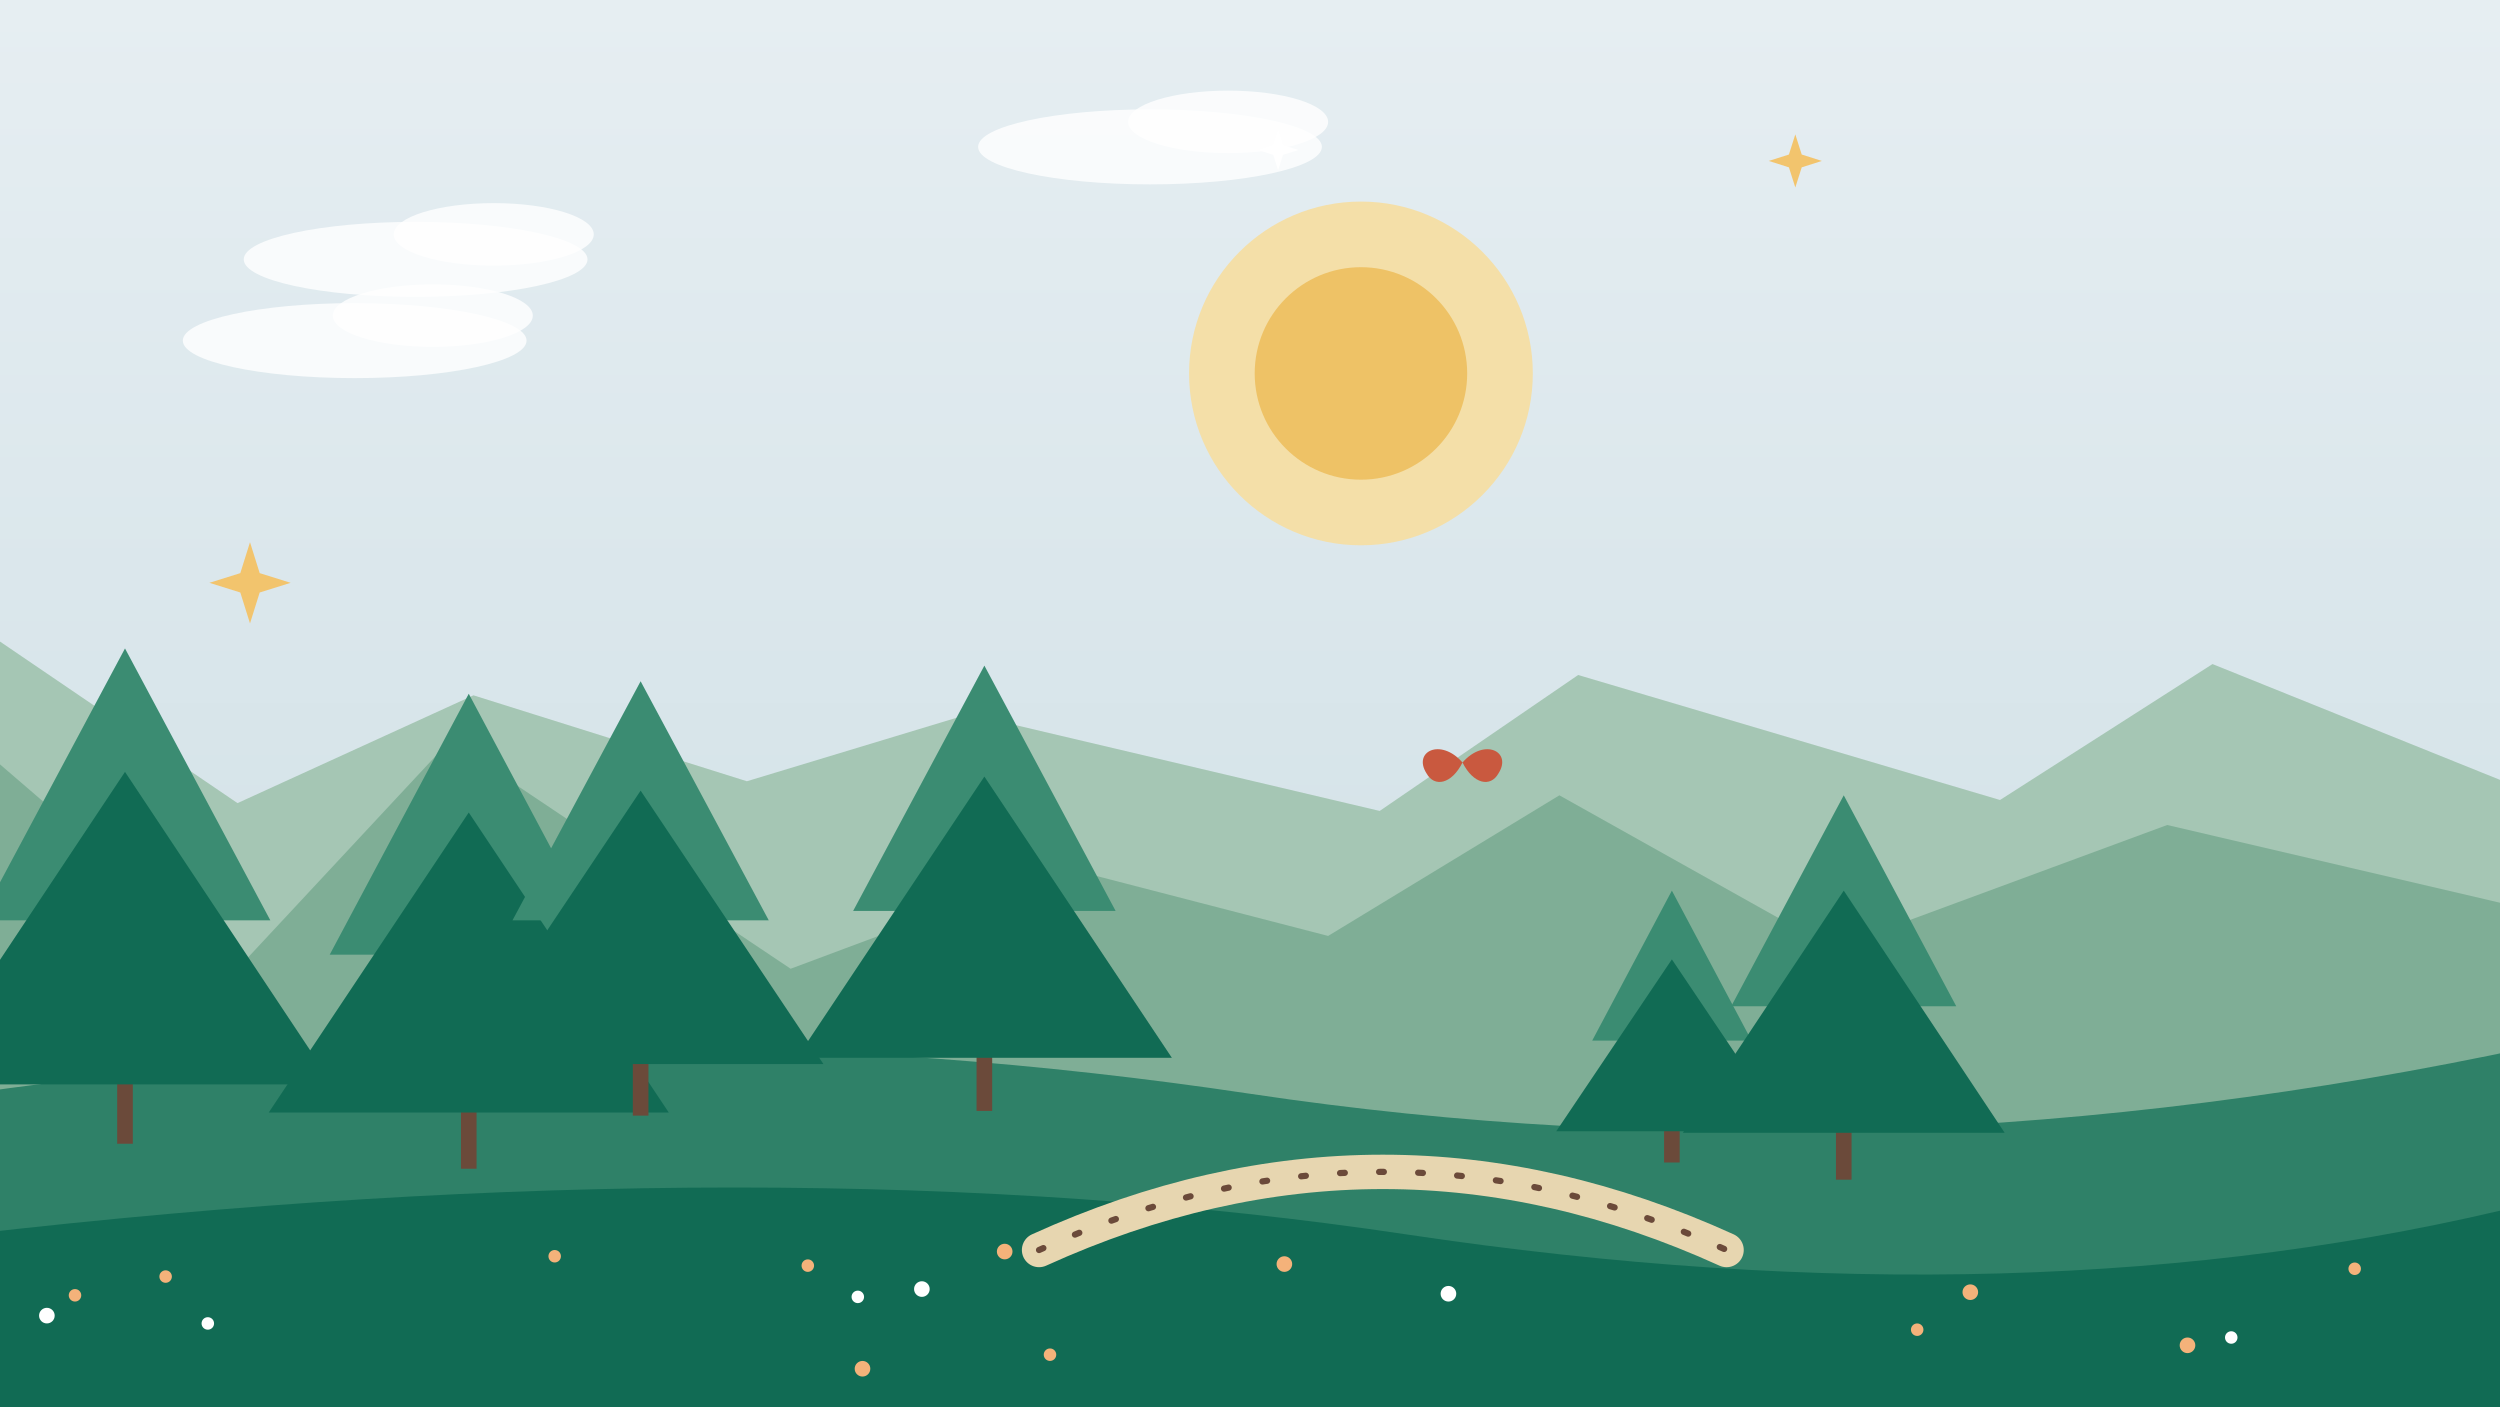
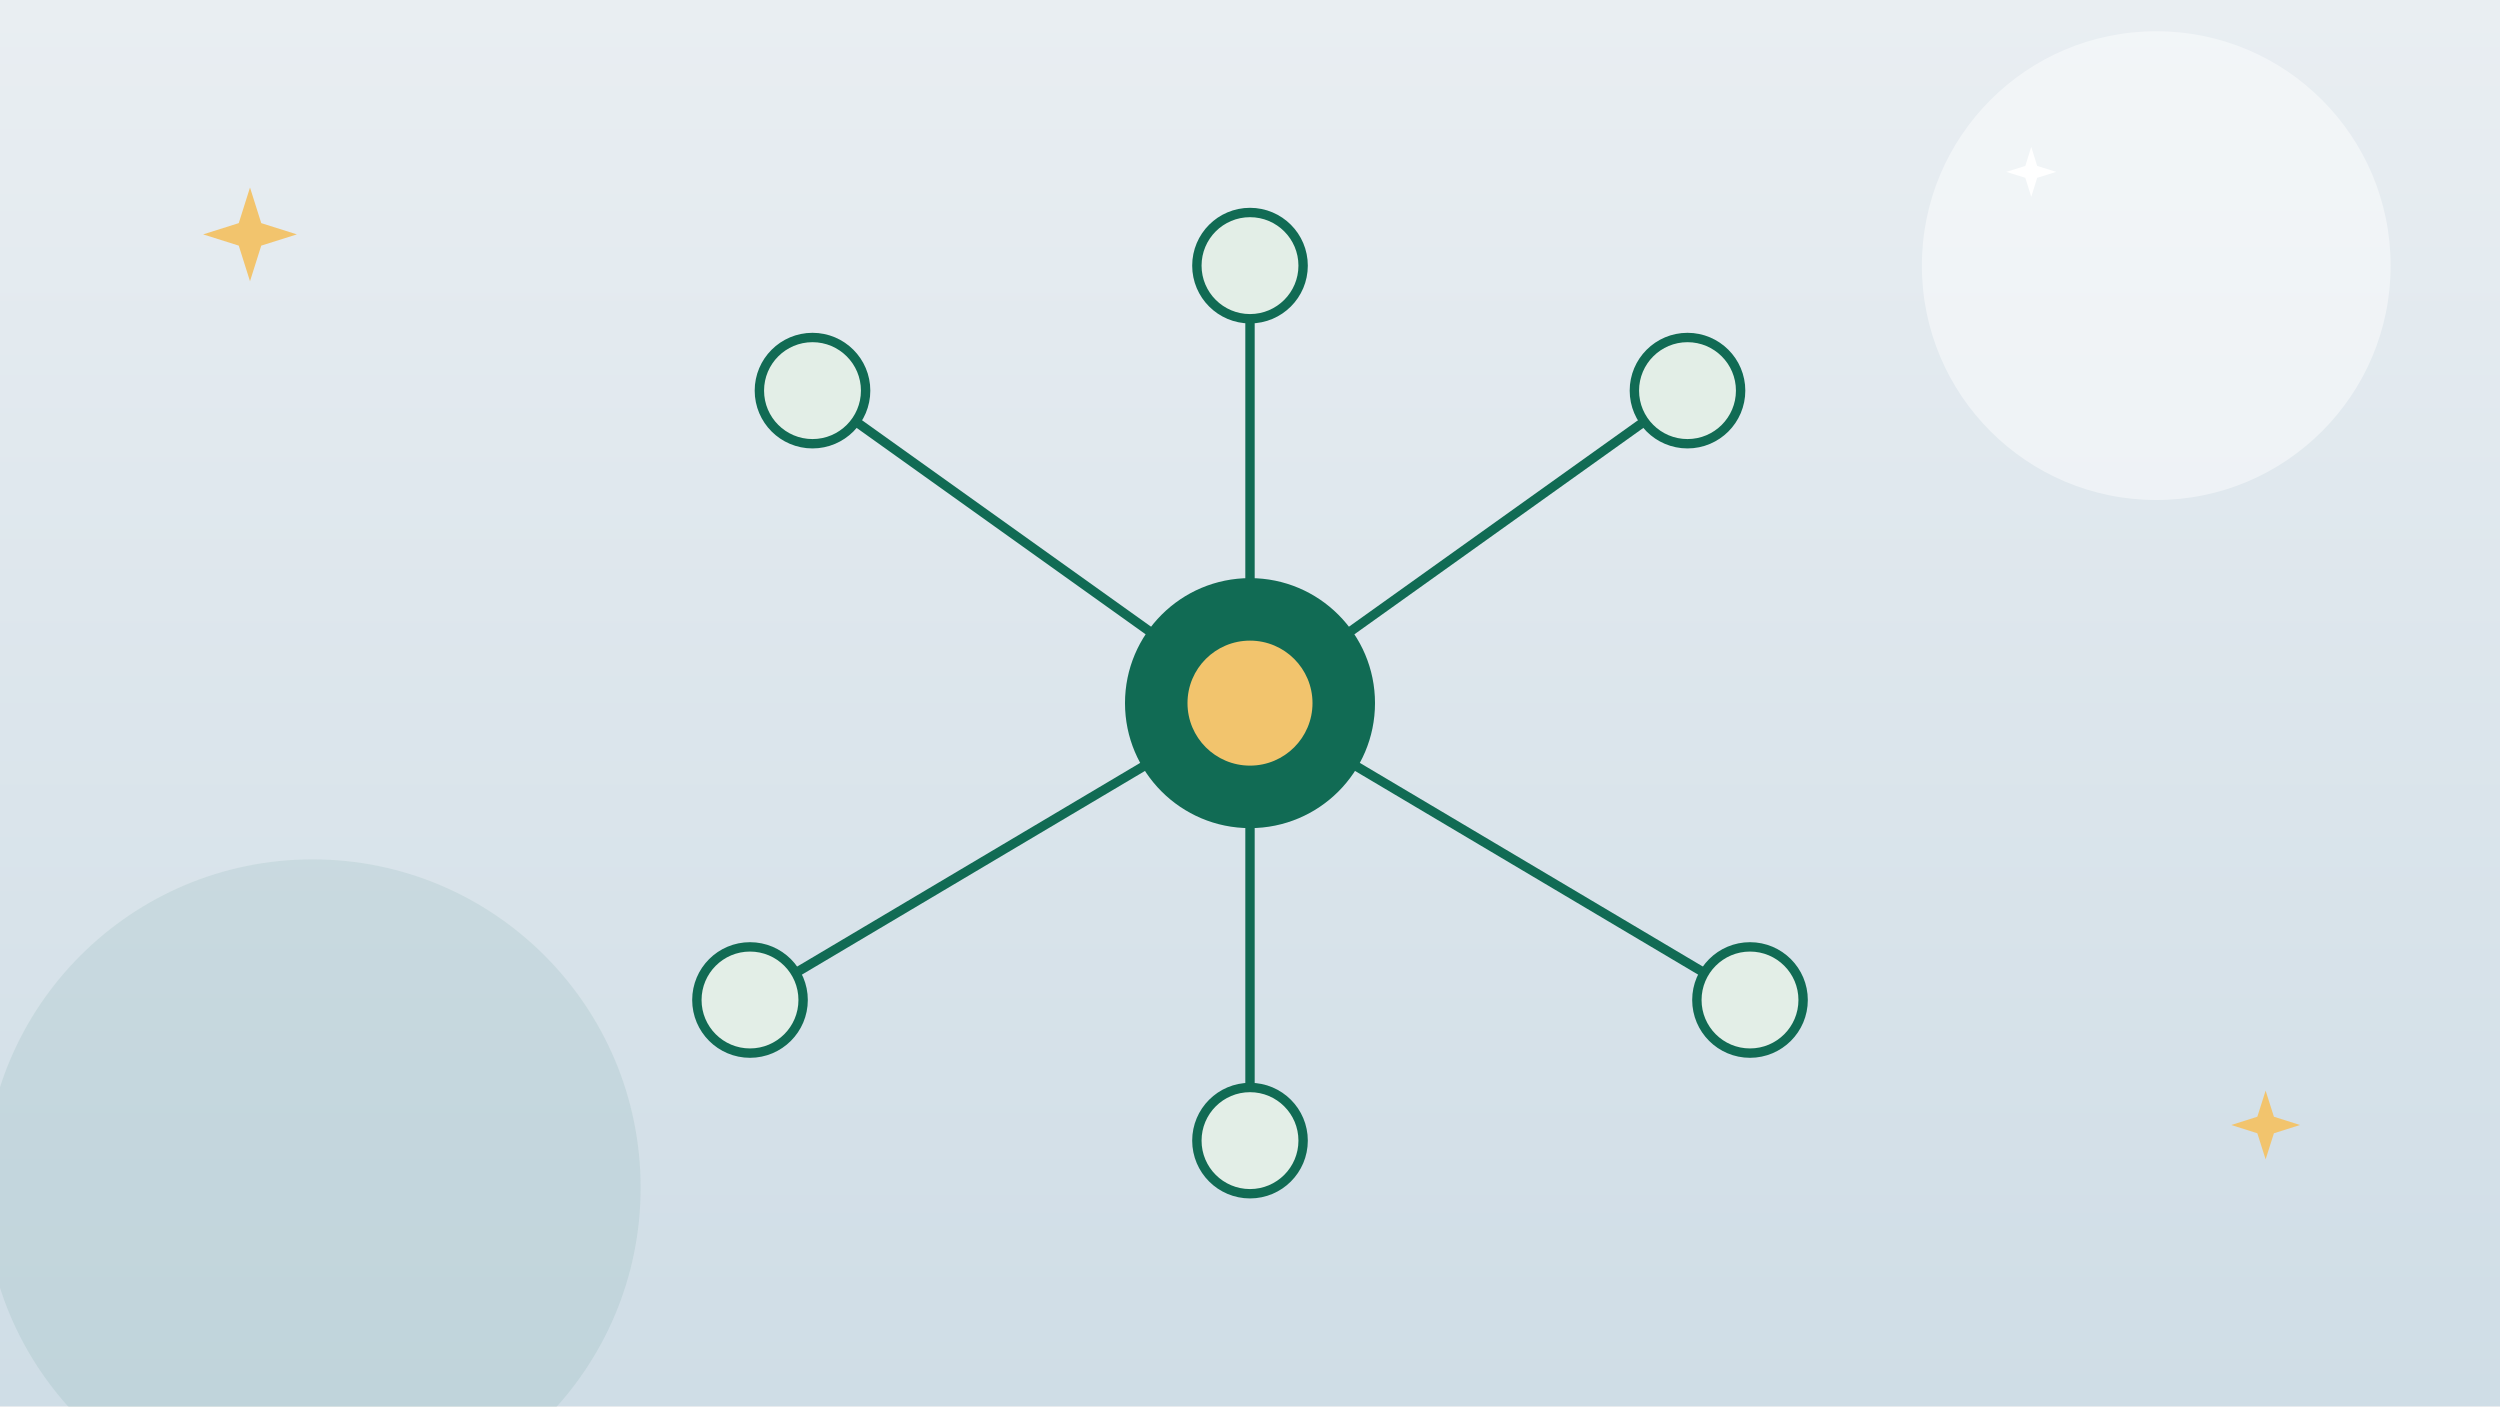
<svg xmlns="http://www.w3.org/2000/svg" viewBox="0 0 1600 900" role="img" aria-label="">
  <defs>
    <linearGradient id="g" x1="0" y1="0" x2="0" y2="1">
-       <stop offset="0" stop-color="#e6eef2" />
-       <stop offset="1" stop-color="#cbdde3" />
+       <stop offset="0" stop-color="#e9eef2" />
+       <stop offset="1" stop-color="#cfdde6" />
    </linearGradient>
  </defs>
  <rect width="1600" height="900" fill="url(#g)" />
-   <circle cx="871" cy="239" r="110" fill="#f4dfa8" />
-   <circle cx="871" cy="239" r="68" fill="#eec266" />
-   <ellipse cx="227" cy="218" rx="110" ry="24" fill="#fff" opacity=".8" />
-   <ellipse cx="277" cy="202" rx="64" ry="20" fill="#fff" opacity=".8" />
-   <ellipse cx="266" cy="166" rx="110" ry="24" fill="#fff" opacity=".8" />
-   <ellipse cx="316" cy="150" rx="64" ry="20" fill="#fff" opacity=".8" />
-   <ellipse cx="736" cy="94" rx="110" ry="24" fill="#fff" opacity=".8" />
-   <ellipse cx="786" cy="78" rx="64" ry="20" fill="#fff" opacity=".8" />
-   <polygon points="-20 710 -20 397 152 514 303 445 478 500 620 457 883 519 1010 432 1280 512 1416 425 1632 512 1620 710" fill="#a5c6b4" />
-   <polygon points="-20 790 -20 472 152 620 288 474 506 620 680 555 850 599 998 509 1173 607 1387 528 1661 592 1620 790" fill="#7fae96" />
-   <path d="M-20 700 Q400 640 800 700 T1620 670 L1620 920 L-20 920Z" fill="#2f8168" />
-   <rect x="75" y="662" width="10" height="70" fill="#6b4a3a" />
-   <path d="M80 415 L173 589 L-13 589Z" fill="#3b8c72" />
-   <path d="M80 494 L213 694 L-53 694Z" fill="#116b54" />
-   <rect x="295" y="681" width="10" height="67" fill="#6b4a3a" />
-   <path d="M300 444 L389 611 L211 611Z" fill="#3b8c72" />
-   <path d="M300 520 L428 712 L172 712Z" fill="#116b54" />
-   <rect x="405" y="653" width="10" height="61" fill="#6b4a3a" />
-   <path d="M410 436 L492 589 L328 589Z" fill="#3b8c72" />
-   <path d="M410 506 L527 681 L293 681Z" fill="#116b54" />
-   <rect x="625" y="648" width="10" height="63" fill="#6b4a3a" />
-   <path d="M630 426 L714 583 L546 583Z" fill="#3b8c72" />
-   <path d="M630 497 L750 677 L510 677Z" fill="#116b54" />
-   <rect x="1065" y="706" width="10" height="38" fill="#6b4a3a" />
-   <path d="M1070 570 L1121 666 L1019 666Z" fill="#3b8c72" />
-   <path d="M1070 614 L1144 724 L996 724Z" fill="#116b54" />
-   <rect x="1175" y="701" width="10" height="54" fill="#6b4a3a" />
-   <path d="M1180 509 L1252 644 L1108 644Z" fill="#3b8c72" />
-   <path d="M1180 570 L1283 725 L1077 725Z" fill="#116b54" />
-   <path d="M-20 790 Q500 730 900 790 T1620 770 L1620 920 L-20 920Z" fill="#116b54" />
-   <path d="M665 800 Q885 700 1105 800" fill="none" stroke="#e7d6b0" stroke-width="22" stroke-linecap="round" />
-   <path d="M665 800 Q885 700 1105 800" fill="none" stroke="#6b4a3a" stroke-width="4" stroke-dasharray="3 22" stroke-linecap="round" />
-   <circle cx="590" cy="825" r="5" fill="#fff" />
-   <circle cx="1507" cy="812" r="4" fill="#f4b27a" />
-   <circle cx="927" cy="828" r="5" fill="#fff" />
-   <circle cx="549" cy="830" r="4" fill="#fff" />
-   <circle cx="1227" cy="851" r="4" fill="#f4b27a" />
-   <circle cx="1261" cy="827" r="5" fill="#f4b27a" />
-   <circle cx="133" cy="847" r="4" fill="#fff" />
-   <circle cx="1400" cy="861" r="5" fill="#f4b27a" />
-   <circle cx="30" cy="842" r="5" fill="#fff" />
-   <circle cx="48" cy="829" r="4" fill="#f4b27a" />
-   <circle cx="106" cy="817" r="4" fill="#f4b27a" />
-   <circle cx="672" cy="867" r="4" fill="#f4b27a" />
-   <circle cx="1428" cy="856" r="4" fill="#fff" />
-   <circle cx="552" cy="876" r="5" fill="#f4b27a" />
-   <circle cx="355" cy="804" r="4" fill="#f4b27a" />
-   <circle cx="822" cy="809" r="5" fill="#f4b27a" />
-   <circle cx="643" cy="801" r="5" fill="#f4b27a" />
-   <circle cx="517" cy="810" r="4" fill="#f4b27a" />
-   <path transform="translate(160 373)" d="M0-26l6.2 19.8L26 0l-19.8 6.2L0 26l-6.2-19.8L-26 0l19.8-6.2z" fill="#f2c46d" />
-   <path transform="translate(1149 103)" d="M0-17l4.1 12.9L17 0l-12.9 4.1L0 17l-4.1-12.9L-17 0l12.9-4.1z" fill="#f2c46d" />
-   <path transform="translate(818 96)" d="M0-13l3.1 9.9L13 0l-9.9 3.1L0 13l-3.1-9.9L-13 0l9.9-3.1z" fill="#fff" />
-   <g transform="translate(936 488)">
-     <path d="M0 0c-14-16-32-7-23 7 5 9 16 7 23-7zM0 0c14-16 32-7 23 7-5 9-16 7-23-7z" fill="#c9593f" />
+   <circle cx="1380" cy="170" r="150" fill="#fff" opacity=".45" />
+   <circle cx="200" cy="760" r="210" fill="#116b54" opacity=".08" />
+   <g>
+     <line x1="800" y1="450" x2="520" y2="250" stroke="#116b54" stroke-width="6" stroke-linecap="round" />
+     <line x1="800" y1="450" x2="1080" y2="250" stroke="#116b54" stroke-width="6" stroke-linecap="round" />
+     <line x1="800" y1="450" x2="480" y2="640" stroke="#116b54" stroke-width="6" stroke-linecap="round" />
+     <line x1="800" y1="450" x2="1120" y2="640" stroke="#116b54" stroke-width="6" stroke-linecap="round" />
+     <line x1="800" y1="450" x2="800" y2="170" stroke="#116b54" stroke-width="6" stroke-linecap="round" />
+     <line x1="800" y1="450" x2="800" y2="730" stroke="#116b54" stroke-width="6" stroke-linecap="round" />
+     <circle cx="520" cy="250" r="34" fill="#e3eee7" />
+     <circle cx="520" cy="250" r="34" fill="none" stroke="#116b54" stroke-width="6" />
+     <circle cx="1080" cy="250" r="34" fill="#e3eee7" />
+     <circle cx="1080" cy="250" r="34" fill="none" stroke="#116b54" stroke-width="6" />
+     <circle cx="480" cy="640" r="34" fill="#e3eee7" />
+     <circle cx="480" cy="640" r="34" fill="none" stroke="#116b54" stroke-width="6" />
+     <circle cx="1120" cy="640" r="34" fill="#e3eee7" />
+     <circle cx="1120" cy="640" r="34" fill="none" stroke="#116b54" stroke-width="6" />
+     <circle cx="800" cy="170" r="34" fill="#e3eee7" />
+     <circle cx="800" cy="170" r="34" fill="none" stroke="#116b54" stroke-width="6" />
+     <circle cx="800" cy="730" r="34" fill="#e3eee7" />
+     <circle cx="800" cy="730" r="34" fill="none" stroke="#116b54" stroke-width="6" />
+     <circle cx="800" cy="450" r="80" fill="#116b54" />
+     <circle cx="800" cy="450" r="40" fill="#f2c46d" />
  </g>
+   <path transform="translate(160 150)" d="M0-30l7.2 22.8L30 0l-22.8 7.2L0 30l-7.2-22.8L-30 0l22.8-7.2z" fill="#f2c46d" />
+   <path transform="translate(1450 720)" d="M0-22l5.3 16.7L22 0l-16.7 5.3L0 22l-5.3-16.7L-22 0l16.7-5.3z" fill="#f2c46d" />
+   <path transform="translate(1300 110)" d="M0-16l3.8 12.2L16 0l-12.2 3.8L0 16l-3.8-12.2L-16 0l12.2-3.8z" fill="#fff" />
</svg>
